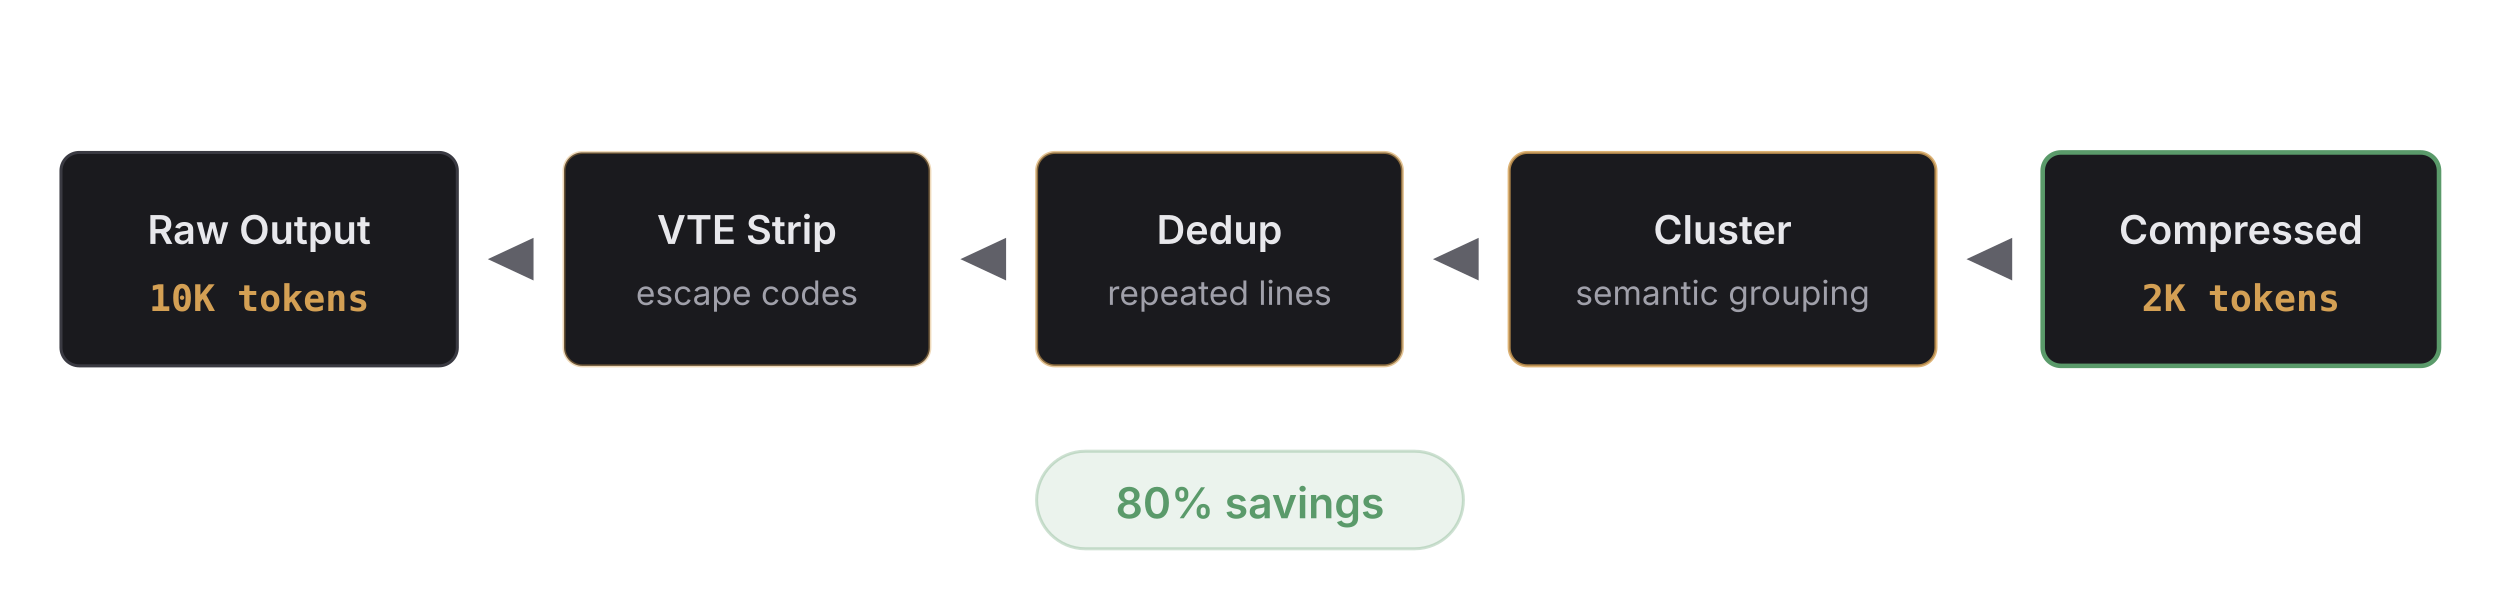
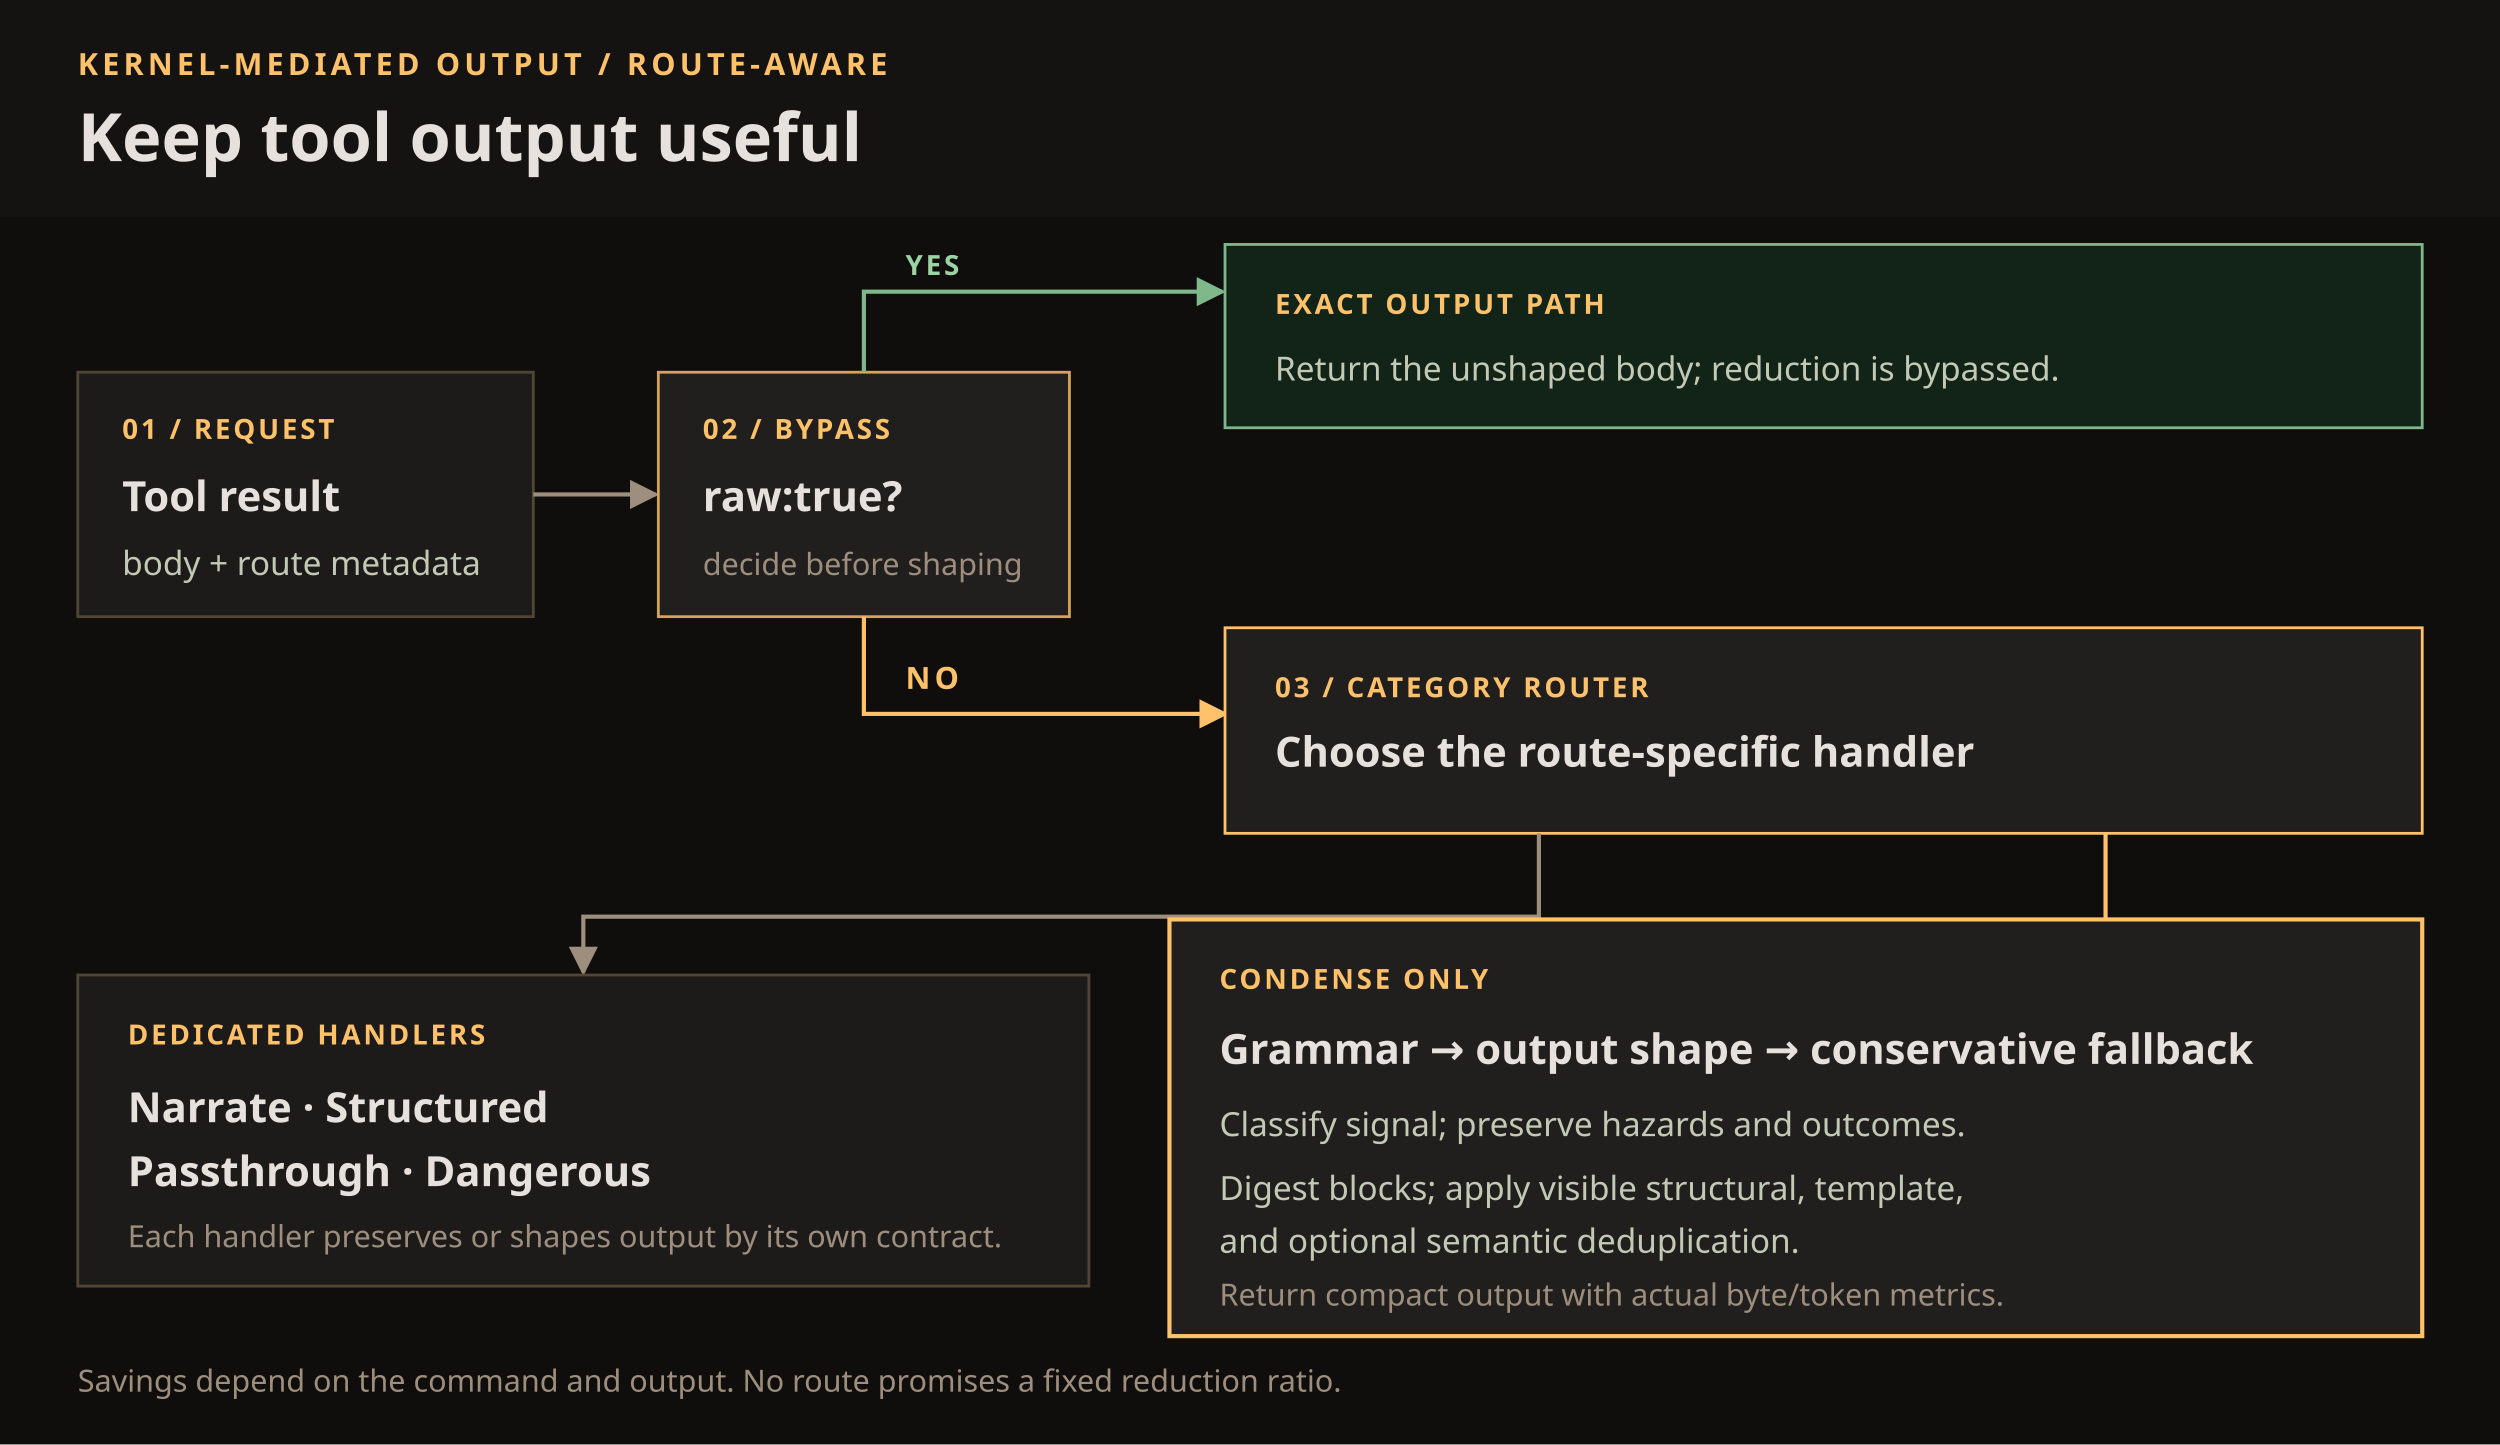
- <svg xmlns="http://www.w3.org/2000/svg" viewBox="0 0 820 200" fill="none">
+ <svg xmlns="http://www.w3.org/2000/svg" viewBox="0 0 900 520" role="img" aria-labelledby="title desc">
+   <defs>
+     <marker id="arrow" viewBox="0 0 8 8" refX="7" refY="4" markerWidth="7" markerHeight="7" orient="auto">
+       <path d="M0 0L8 4L0 8Z" fill="#9e8e7d" />
+     </marker>
+     <marker id="arrow-green" viewBox="0 0 8 8" refX="7" refY="4" markerWidth="7" markerHeight="7" orient="auto">
+       <path d="M0 0L8 4L0 8Z" fill="#7fb88a" />
+     </marker>
+     <marker id="arrow-gold" viewBox="0 0 8 8" refX="7" refY="4" markerWidth="7" markerHeight="7" orient="auto">
+       <path d="M0 0L8 4L0 8Z" fill="#ffc169" />
+     </marker>
+   </defs>
  <style>
-     text { font-family: 'Inter', 'SF Pro Text', system-ui, sans-serif; }
-     .stage-label { fill: #e8e8ec; font-size: 13px; font-weight: 600; }
-     .stage-sub { fill: #a0a0aa; font-size: 11px; font-weight: 400; }
-     .token-count { fill: #d4a054; font-size: 12px; font-weight: 600; font-family: 'JetBrains Mono', 'SF Mono', monospace; }
-     .arrow { fill: #606068; }
-     .savings { fill: #5a9a6a; font-size: 14px; font-weight: 600; }
-     .box { rx: 6; ry: 6; }
+     text{font-family:"Space Grotesk",ui-sans-serif,system-ui,sans-serif}
+     .label{font-size:11px;font-weight:700;letter-spacing:1.5px;fill:#ffc169}
+     .title{font-size:24px;font-weight:650;fill:#e7e1de}
+     .step{font-size:15px;font-weight:750;fill:#e7e1de}
+     .body{font-size:12px;fill:#c2c9b4}
+     .minor{font-size:11px;fill:#9e8e7d}
+     .number{font-size:10px;font-weight:750;letter-spacing:1px;fill:#ffc169}
+     .yes{font-size:10px;font-weight:750;letter-spacing:1px;fill:#9bd3a4}
  </style>
-   <rect class="box" x="20" y="50" width="130" height="70" fill="#1a1a1e" stroke="#3a3a42" stroke-width="1" />
-   <text class="stage-label" x="85" y="80" text-anchor="middle">Raw Output</text>
-   <text class="token-count" x="85" y="102" text-anchor="middle">10K tokens</text>
-   <polygon class="arrow" points="160,85 175,78 175,92" />
-   <rect class="box" x="185" y="50" width="120" height="70" fill="#1a1a1e" stroke="#d4a054" stroke-width="1" stroke-opacity="0.4" />
-   <text class="stage-label" x="245" y="80" text-anchor="middle">VTE Strip</text>
-   <text class="stage-sub" x="245" y="100" text-anchor="middle">escape codes</text>
-   <polygon class="arrow" points="315,85 330,78 330,92" />
-   <rect class="box" x="340" y="50" width="120" height="70" fill="#1a1a1e" stroke="#d4a054" stroke-width="1" stroke-opacity="0.6" />
-   <text class="stage-label" x="400" y="80" text-anchor="middle">Dedup</text>
-   <text class="stage-sub" x="400" y="100" text-anchor="middle">repeated lines</text>
-   <polygon class="arrow" points="470,85 485,78 485,92" />
-   <rect class="box" x="495" y="50" width="140" height="70" fill="#1a1a1e" stroke="#d4a054" stroke-width="1" stroke-opacity="0.8" />
-   <text class="stage-label" x="565" y="80" text-anchor="middle">Cluster</text>
-   <text class="stage-sub" x="565" y="100" text-anchor="middle">semantic grouping</text>
-   <polygon class="arrow" points="645,85 660,78 660,92" />
-   <rect class="box" x="670" y="50" width="130" height="70" fill="#1a1a1e" stroke="#5a9a6a" stroke-width="1.5" />
-   <text class="stage-label" x="735" y="80" text-anchor="middle">Compressed</text>
-   <text class="token-count" x="735" y="102" text-anchor="middle">2K tokens</text>
-   <rect x="340" y="148" width="140" height="32" rx="16" ry="16" fill="#5a9a6a" fill-opacity="0.12" stroke="#5a9a6a" stroke-width="1" stroke-opacity="0.3" />
-   <text class="savings" x="410" y="170" text-anchor="middle">80% savings</text>
+   <rect width="900" height="520" fill="#100e0c" />
+   <path d="M0 0H900V78H0Z" fill="#151311" />
+   <text x="28" y="27" class="label">KERNEL-MEDIATED OUTPUT / ROUTE-AWARE</text>
+   <text x="28" y="58" class="title">Keep tool output useful</text>
+   <g>
+     <rect x="28" y="134" width="164" height="88" fill="#1d1b19" stroke="#514536" />
+     <text x="44" y="158" class="number">01 / REQUEST</text>
+     <text x="44" y="184" class="step">Tool result</text>
+     <text x="44" y="207" class="body">body + route metadata</text>
+   </g>
+   <path d="M192 178H236" stroke="#9e8e7d" stroke-width="1.5" marker-end="url(#arrow)" />
+   <g>
+     <rect x="237" y="134" width="148" height="88" fill="#211f1d" stroke="#d4a457" />
+     <text x="253" y="158" class="number">02 / BYPASS</text>
+     <text x="253" y="184" class="step">raw:true?</text>
+     <text x="253" y="207" class="minor">decide before shaping</text>
+   </g>
+   <path d="M311 134V105H440" fill="none" stroke="#7fb88a" stroke-width="1.5" marker-end="url(#arrow-green)" />
+   <text x="326" y="99" class="yes">YES</text>
+   <g>
+     <rect x="441" y="88" width="431" height="66" fill="#122318" stroke="#7fb88a" />
+     <text x="459" y="113" class="number" fill="#9bd3a4">EXACT OUTPUT PATH</text>
+     <text x="459" y="137" class="body">Return the unshaped body; reduction is bypassed.</text>
+   </g>
+   <path d="M311 222V257H441" fill="none" stroke="#ffc169" stroke-width="1.5" marker-end="url(#arrow-gold)" />
+   <text x="326" y="248" class="label">NO</text>
+   <g>
+     <rect x="441" y="226" width="431" height="74" fill="#211f1d" stroke="#ffc169" />
+     <text x="459" y="251" class="number">03 / CATEGORY ROUTER</text>
+     <text x="459" y="276" class="step">Choose the route-specific handler</text>
+   </g>
+   <path d="M554 300V330H210V350" fill="none" stroke="#9e8e7d" stroke-width="1.5" marker-end="url(#arrow)" />
+   <path d="M758 300V350" stroke="#ffc169" stroke-width="1.5" marker-end="url(#arrow-gold)" />
+   <g>
+     <rect x="28" y="351" width="364" height="112" fill="#1d1b19" stroke="#514536" />
+     <text x="46" y="376" class="number">DEDICATED HANDLERS</text>
+     <text x="46" y="404" class="step">Narrate · Structured</text>
+     <text x="46" y="427" class="step">Passthrough · Dangerous</text>
+     <text x="46" y="449" class="minor">Each handler preserves or shapes output by its own contract.</text>
+   </g>
+   <g>
+     <rect x="421" y="331" width="451" height="150" fill="#211f1d" stroke="#ffc169" stroke-width="1.5" />
+     <text x="439" y="356" class="number">CONDENSE ONLY</text>
+     <text x="439" y="383" class="step">Grammar → output shape → conservative fallback</text>
+     <text x="439" y="409" class="body">Classify signal; preserve hazards and outcomes.</text>
+     <text x="439" y="432" class="body">Digest blocks; apply visible structural, template,</text>
+     <text x="439" y="451" class="body">and optional semantic deduplication.</text>
+     <text x="439" y="470" class="minor">Return compact output with actual byte/token metrics.</text>
+   </g>
+   <text x="28" y="501" class="minor">Savings depend on the command and output. No route promises a fixed reduction ratio.</text>
</svg>
